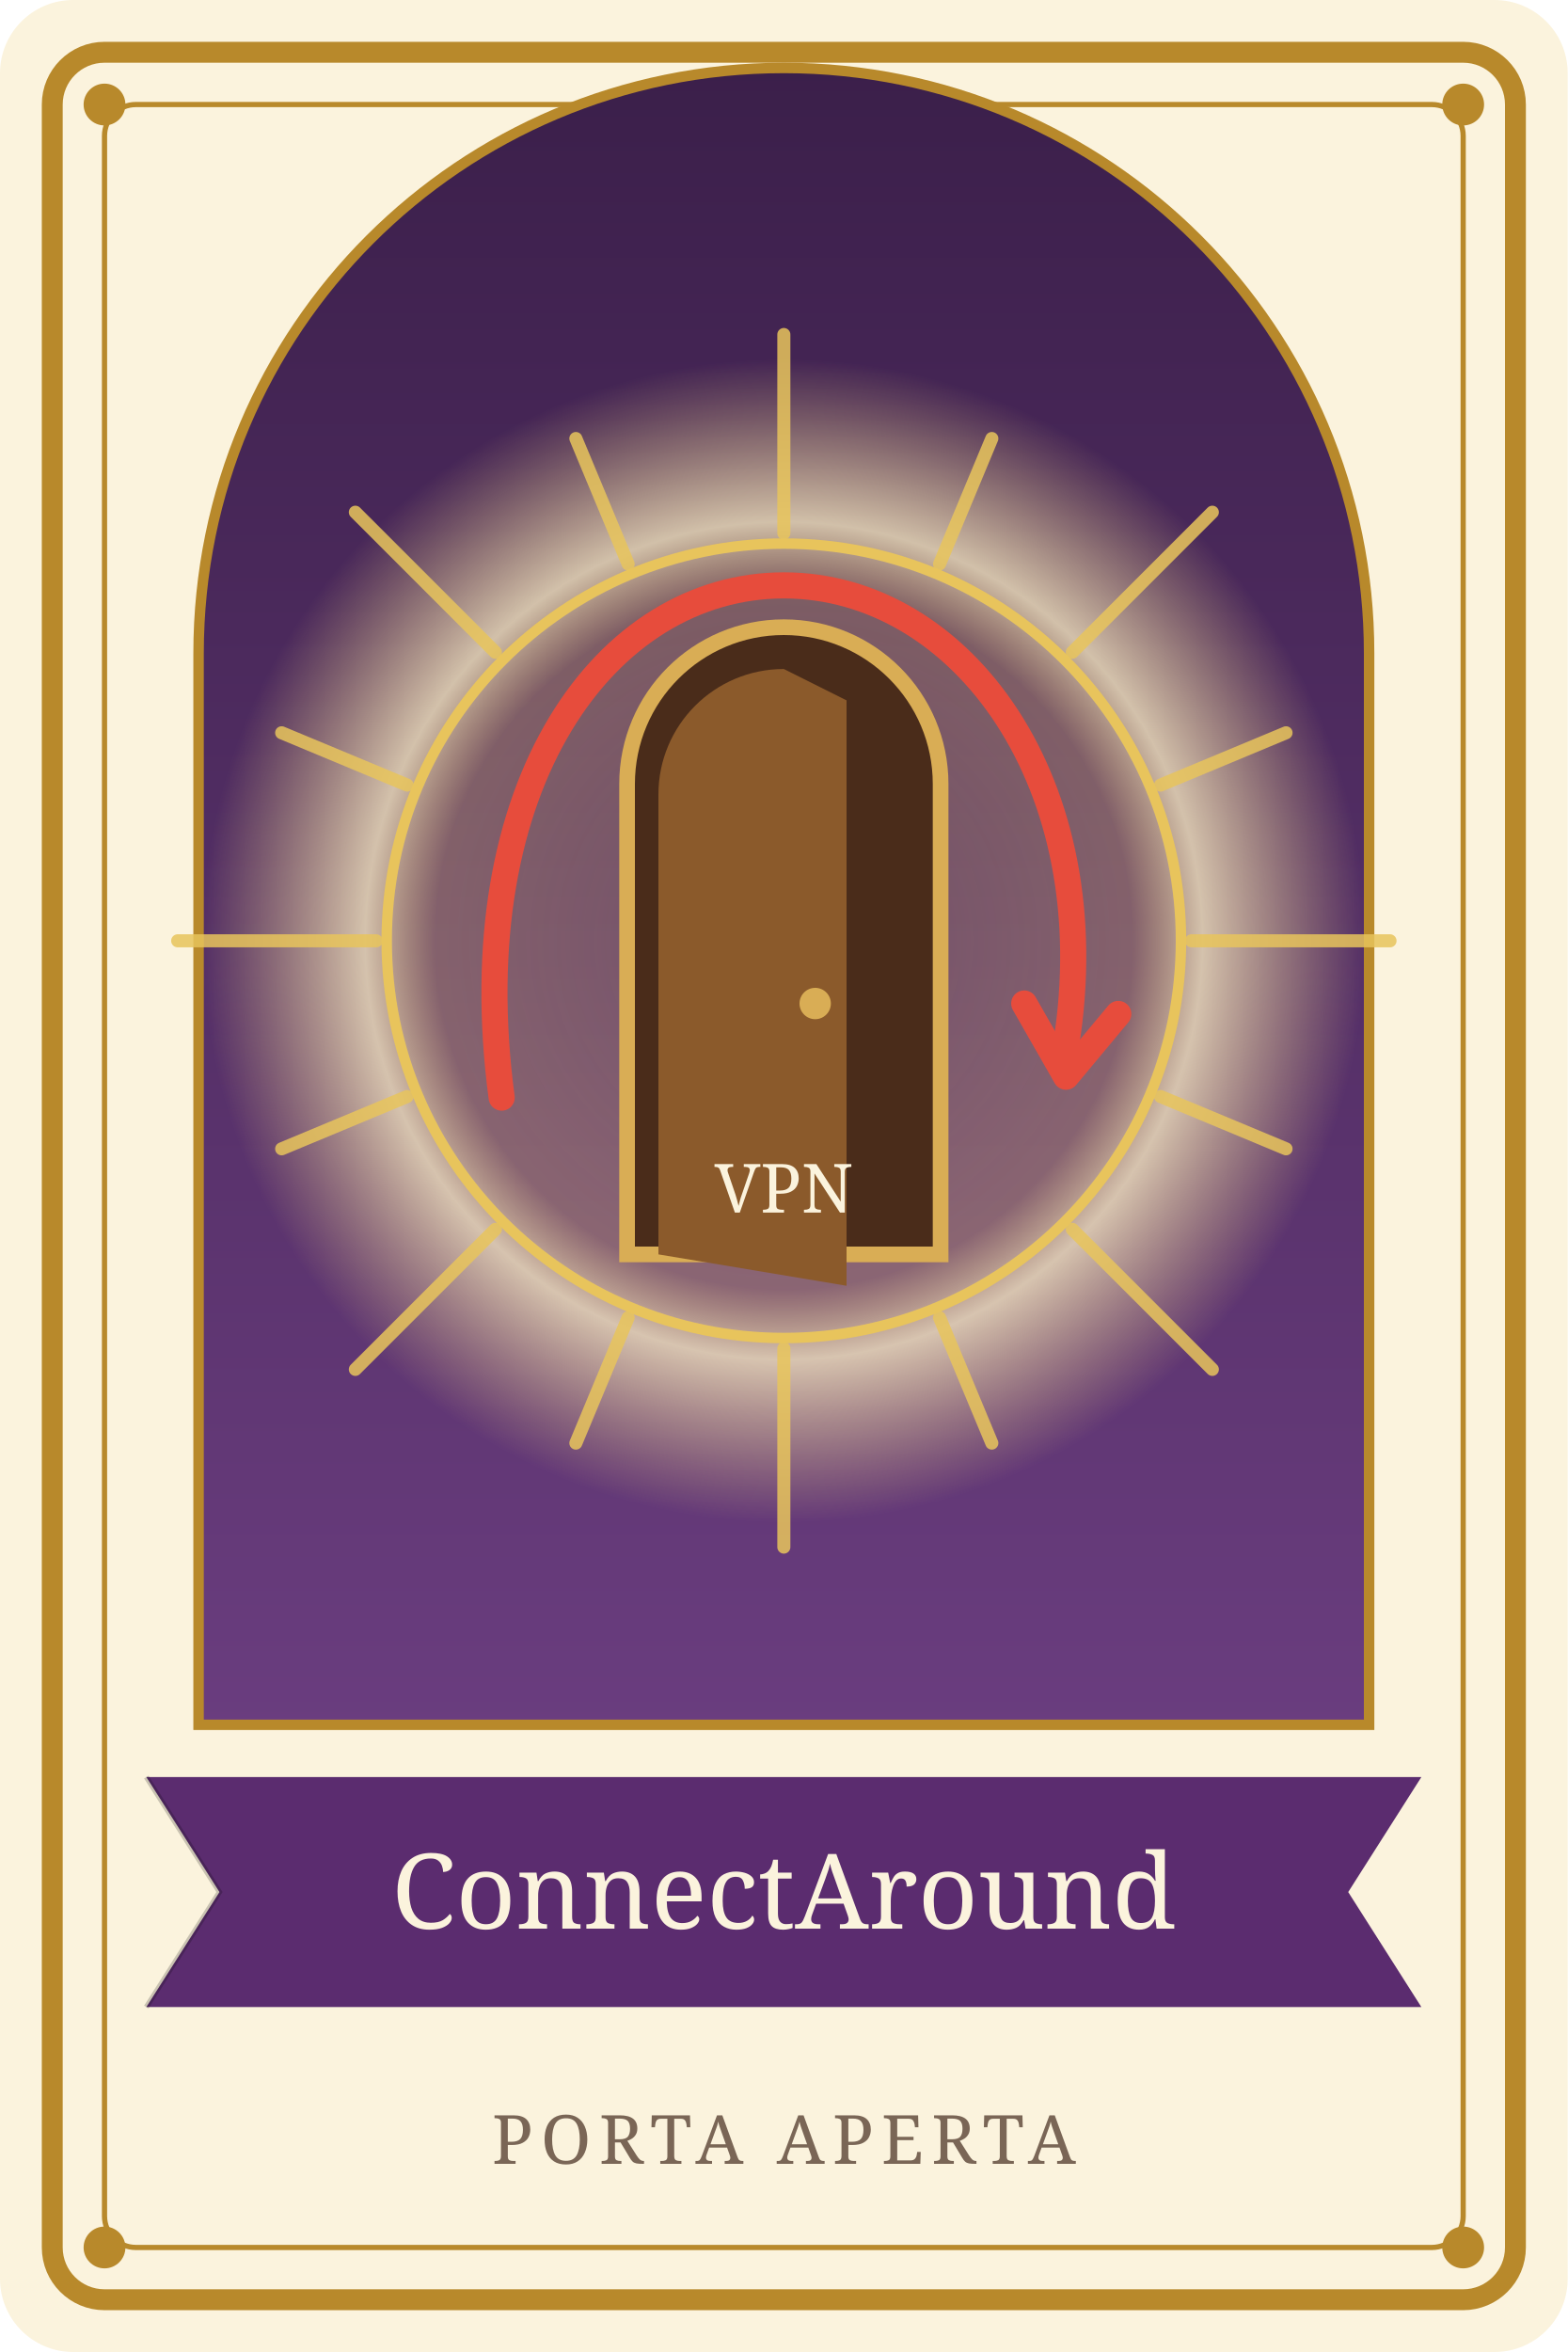
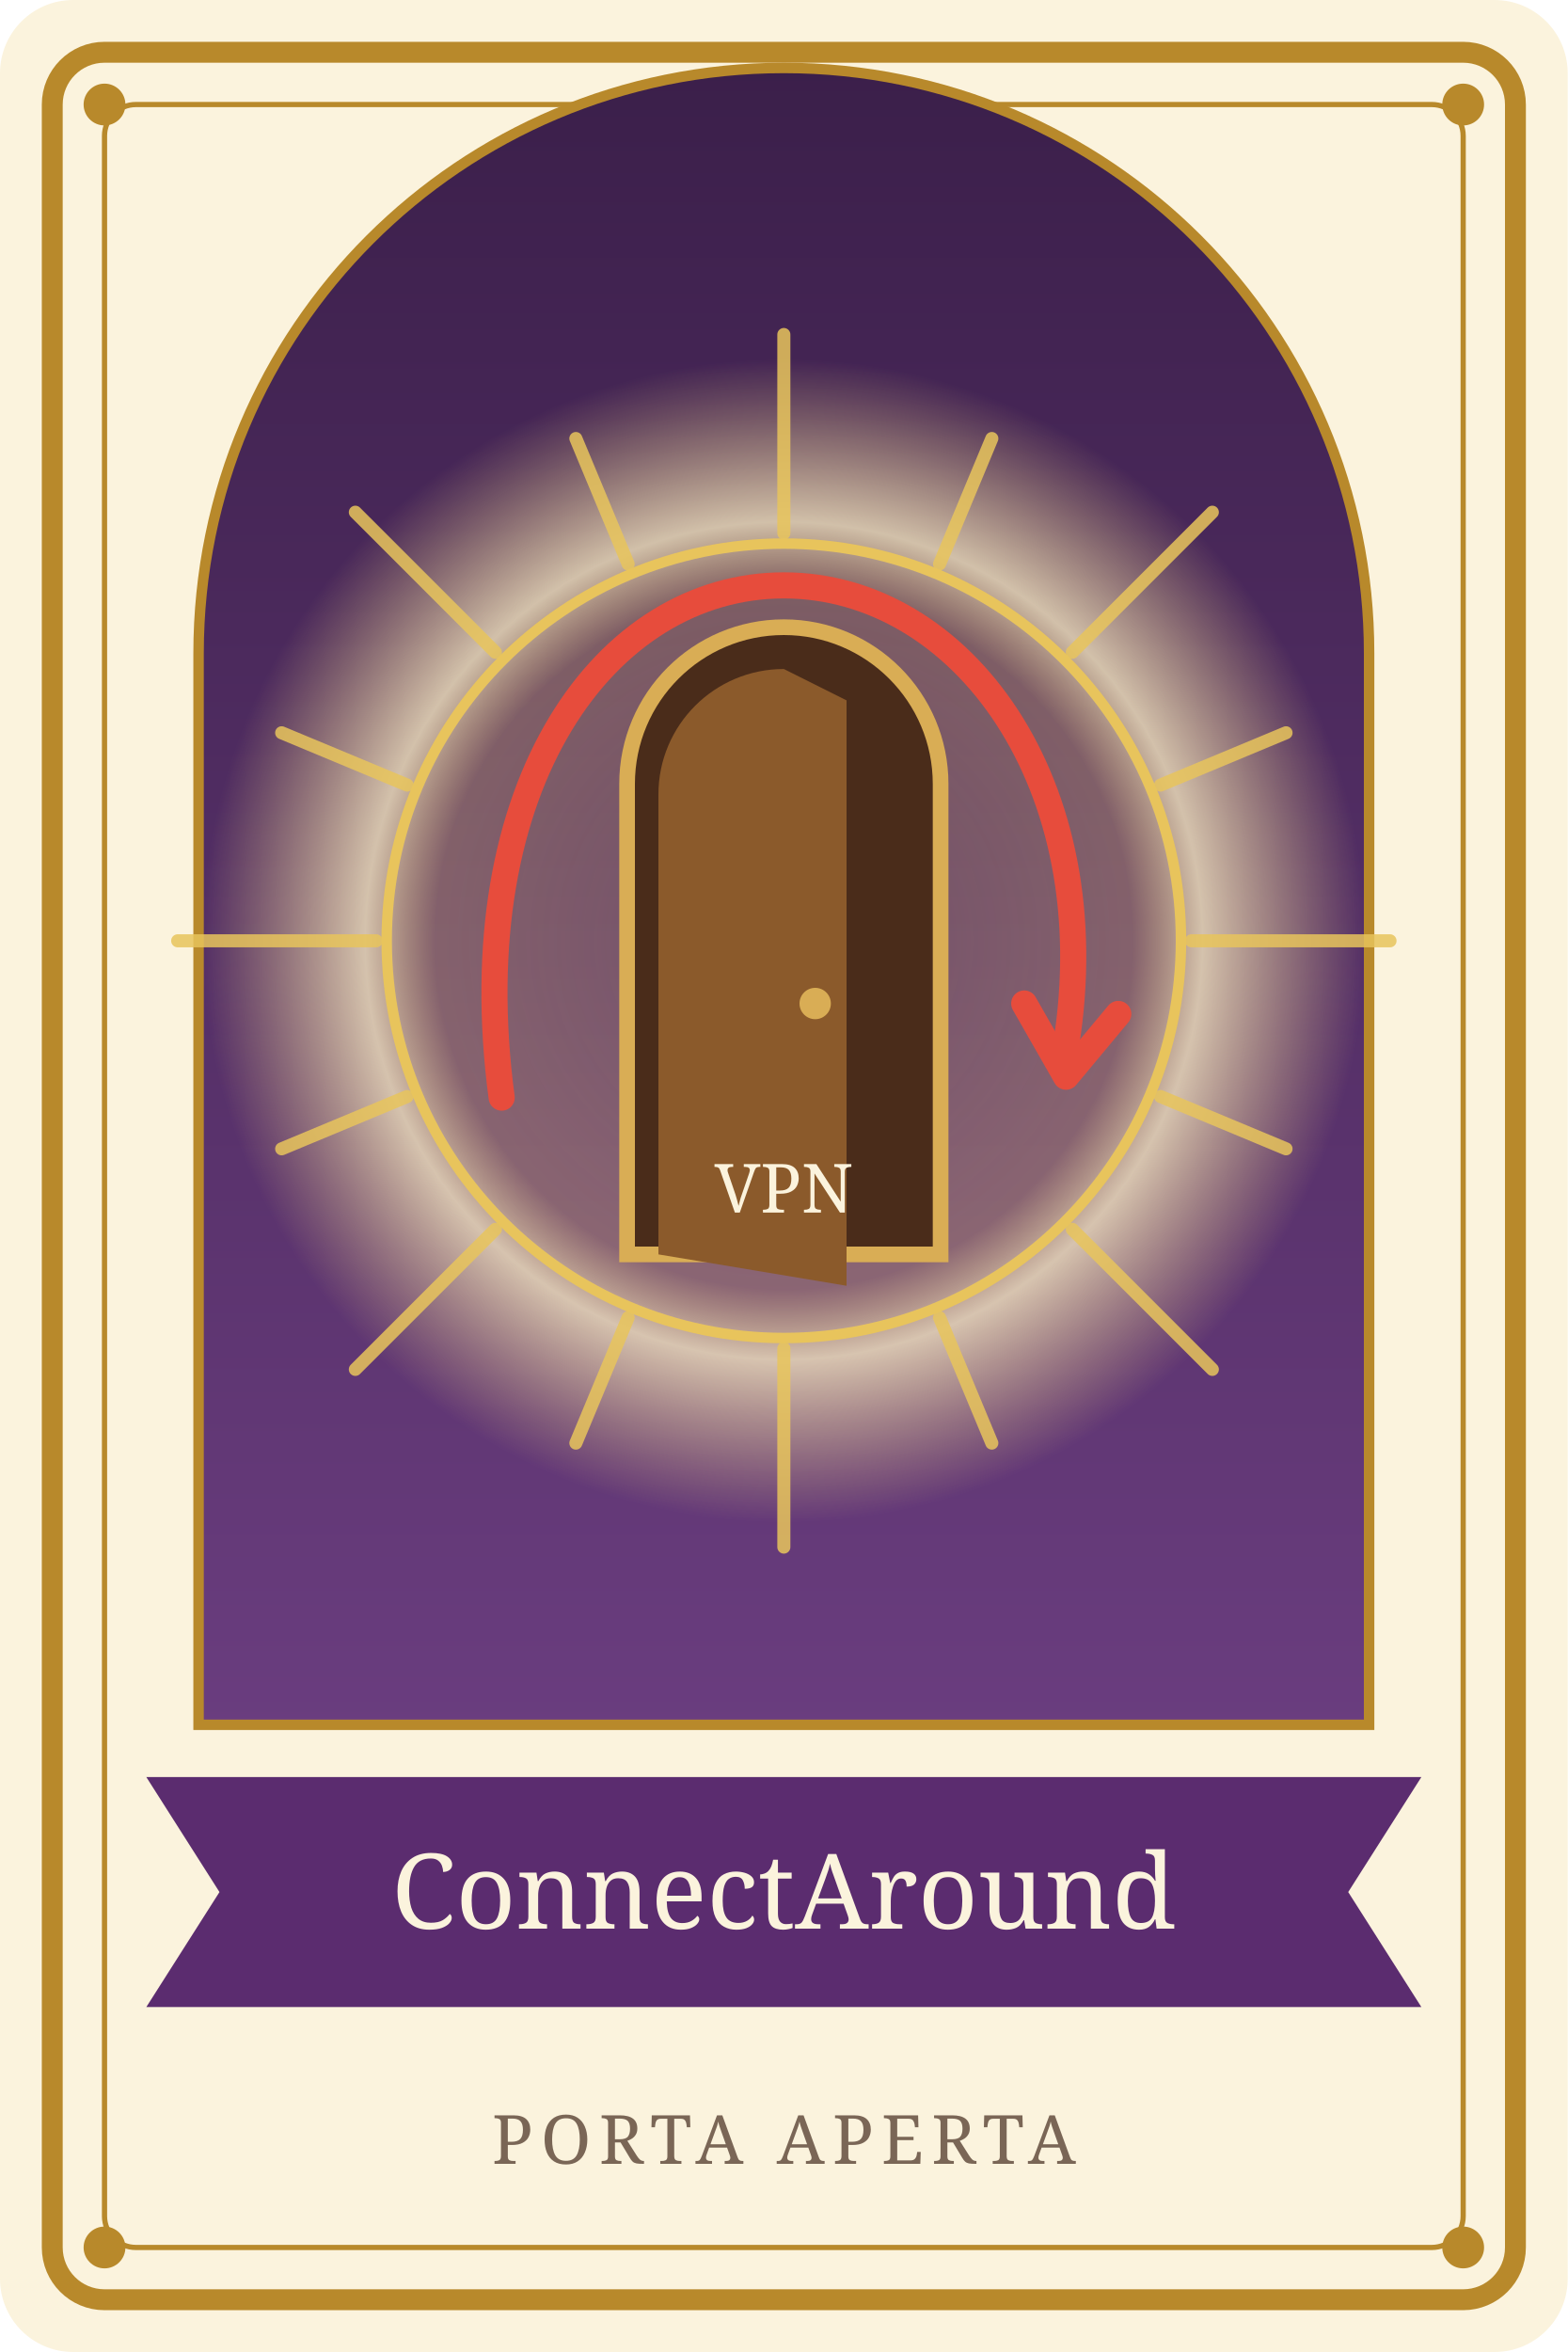
<svg xmlns="http://www.w3.org/2000/svg" viewBox="0 0 300 450" role="img" aria-label="ConnectAround">
  <defs>
    <radialGradient id="s-connectaround-halo">
      <stop offset="0%" stop-color="#f5d77a" stop-opacity="0.18" />
      <stop offset="60%" stop-color="#f5d77a" stop-opacity="0.3" />
      <stop offset="72%" stop-color="#fff3c4" stop-opacity="0.75" />
      <stop offset="100%" stop-color="#f5d77a" stop-opacity="0" />
    </radialGradient>
    <linearGradient id="s-connectaround-niche" x1="0" y1="0" x2="0" y2="1">
      <stop offset="0%" stop-color="#3b1f4a" />
      <stop offset="100%" stop-color="#6a3d7f" />
    </linearGradient>
  </defs>
  <rect width="300" height="450" rx="14" fill="#fbf3dd" />
  <rect x="10" y="10" width="280" height="430" rx="10" fill="none" stroke="#b8892b" stroke-width="4" />
  <rect x="20" y="20" width="260" height="410" rx="6" fill="none" stroke="#b8892b" stroke-width="1" />
  <g fill="#b8892b">
    <circle cx="20" cy="20" r="4" />
    <circle cx="280" cy="20" r="4" />
    <circle cx="20" cy="430" r="4" />
    <circle cx="280" cy="430" r="4" />
  </g>
  <path d="M38 330 V125 A112 112 0 0 1 262 125 V330 Z" fill="url(#s-connectaround-niche)" stroke="#b8892b" stroke-width="2" />
  <circle cx="150" cy="180" r="112" fill="url(#s-connectaround-halo)" />
  <g stroke="#e8c45c" stroke-width="2.5" stroke-linecap="round" opacity="0.85">
    <line x1="228.0" y1="180.0" x2="266.0" y2="180.0" />
    <line x1="222.1" y1="209.8" x2="246.1" y2="219.8" />
    <line x1="205.2" y1="235.2" x2="232.0" y2="262.0" />
    <line x1="179.8" y1="252.1" x2="189.8" y2="276.1" />
    <line x1="150.0" y1="258.0" x2="150.0" y2="296.0" />
    <line x1="120.2" y1="252.1" x2="110.2" y2="276.1" />
    <line x1="94.8" y1="235.2" x2="68.0" y2="262.0" />
    <line x1="77.9" y1="209.8" x2="53.9" y2="219.8" />
    <line x1="72.0" y1="180.0" x2="34.0" y2="180.0" />
    <line x1="77.9" y1="150.2" x2="53.9" y2="140.2" />
    <line x1="94.8" y1="124.8" x2="68.0" y2="98.0" />
    <line x1="120.2" y1="107.9" x2="110.2" y2="83.9" />
    <line x1="150.0" y1="102.0" x2="150.0" y2="64.0" />
    <line x1="179.8" y1="107.9" x2="189.8" y2="83.9" />
    <line x1="205.2" y1="124.8" x2="232.0" y2="98.0" />
    <line x1="222.1" y1="150.2" x2="246.1" y2="140.2" />
  </g>
  <circle cx="150" cy="180" r="76" fill="none" stroke="#e8c45c" stroke-width="2" />
  <g>
    <path d="M120 240 V150 A30 30 0 0 1 180 150 V240 Z" fill="#4a2c1a" stroke="#d9ad55" stroke-width="3" />
    <path d="M126 240 V152 A24 24 0 0 1 150 128 L162 134 V246 Z" fill="#8b5a2b" />
    <circle cx="156" cy="192" r="3" fill="#d9ad55" />
    <text x="150" y="232" text-anchor="middle" font-family="'EB Garamond', Georgia, serif" font-size="13" fill="#fbf3dd">VPN</text>
    <path d="M96 210 C88 150 116 112 150 112 C184 112 212 150 204 200" fill="none" stroke="#e74c3c" stroke-width="5" stroke-linecap="round" />
    <path d="M196 192 L204 206 L214 194" fill="none" stroke="#e74c3c" stroke-width="5" stroke-linecap="round" stroke-linejoin="round" />
  </g>
  <path d="M28 340 h244 l-14 22 l14 22 h-244 l14 -22 z" fill="#5b2c6f" />
-   <path d="M28 340 l14 22 l-14 22" fill="none" stroke="#00000033" stroke-width="1" />
  <text x="150" y="369" text-anchor="middle" font-family="'EB Garamond', Georgia, serif" font-size="20" fill="#fbf3dd">ConnectAround</text>
  <text x="150" y="414" text-anchor="middle" font-family="'EB Garamond', Georgia, serif" font-size="13" letter-spacing="1.5" fill="#7a6656">PORTA APERTA</text>
</svg>
